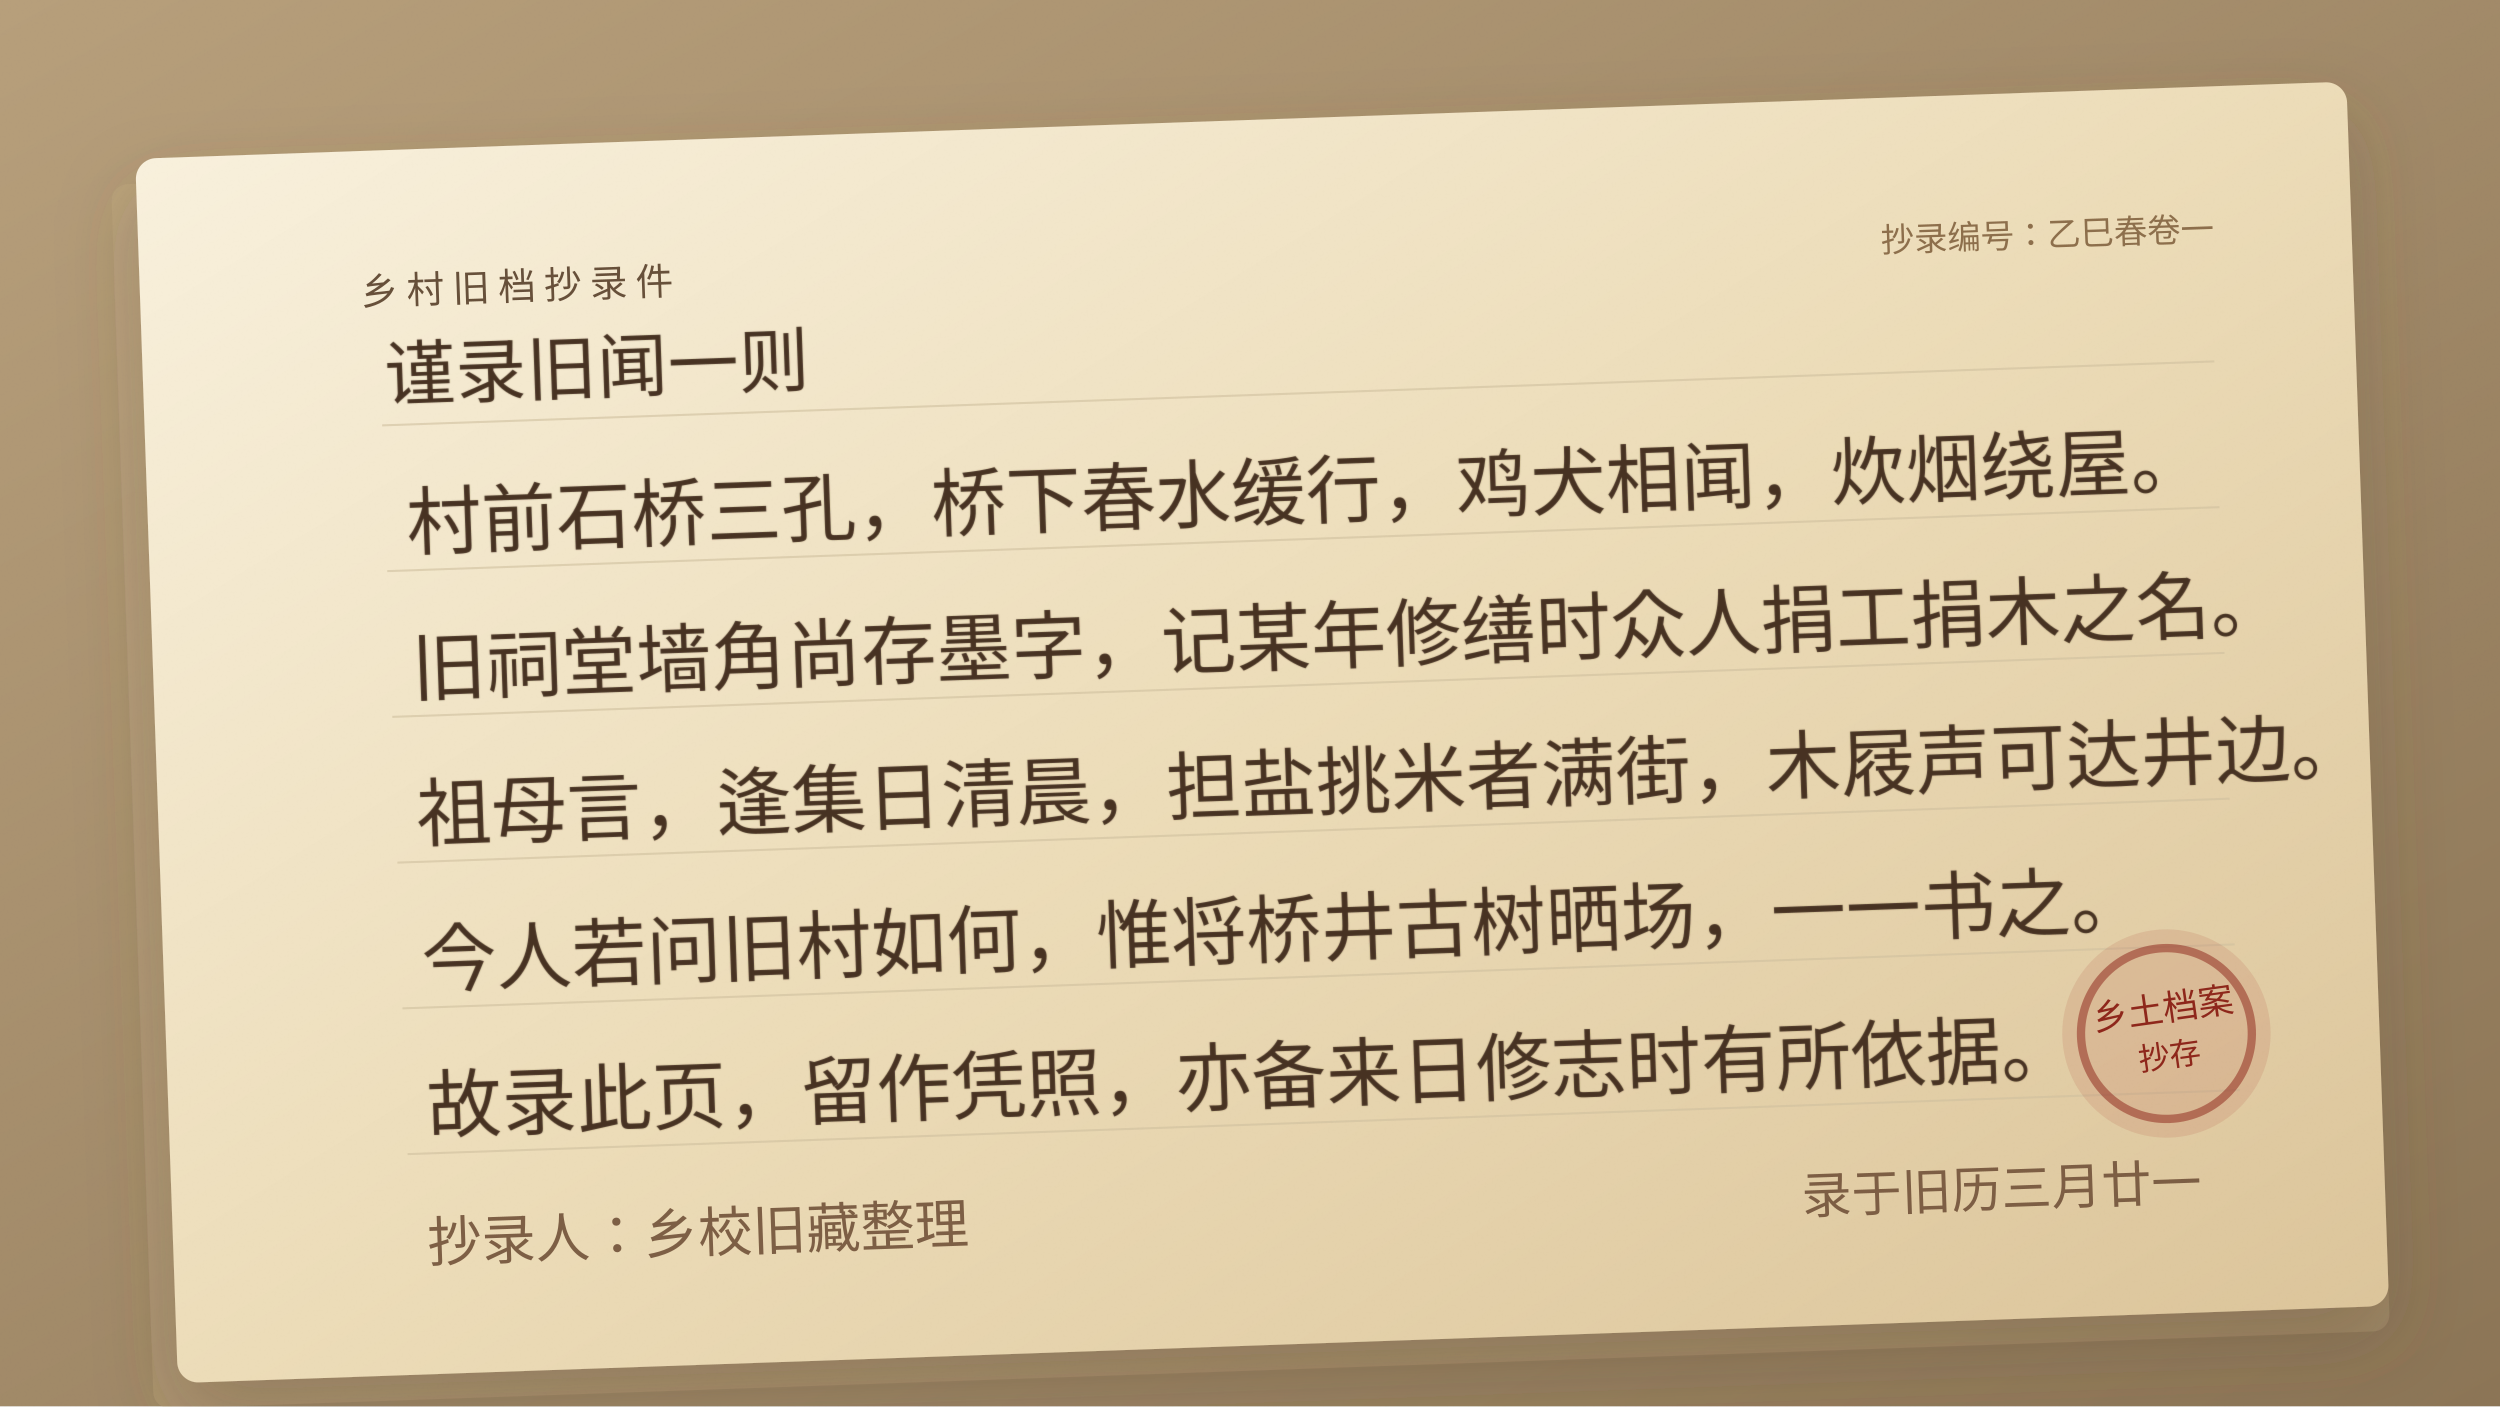
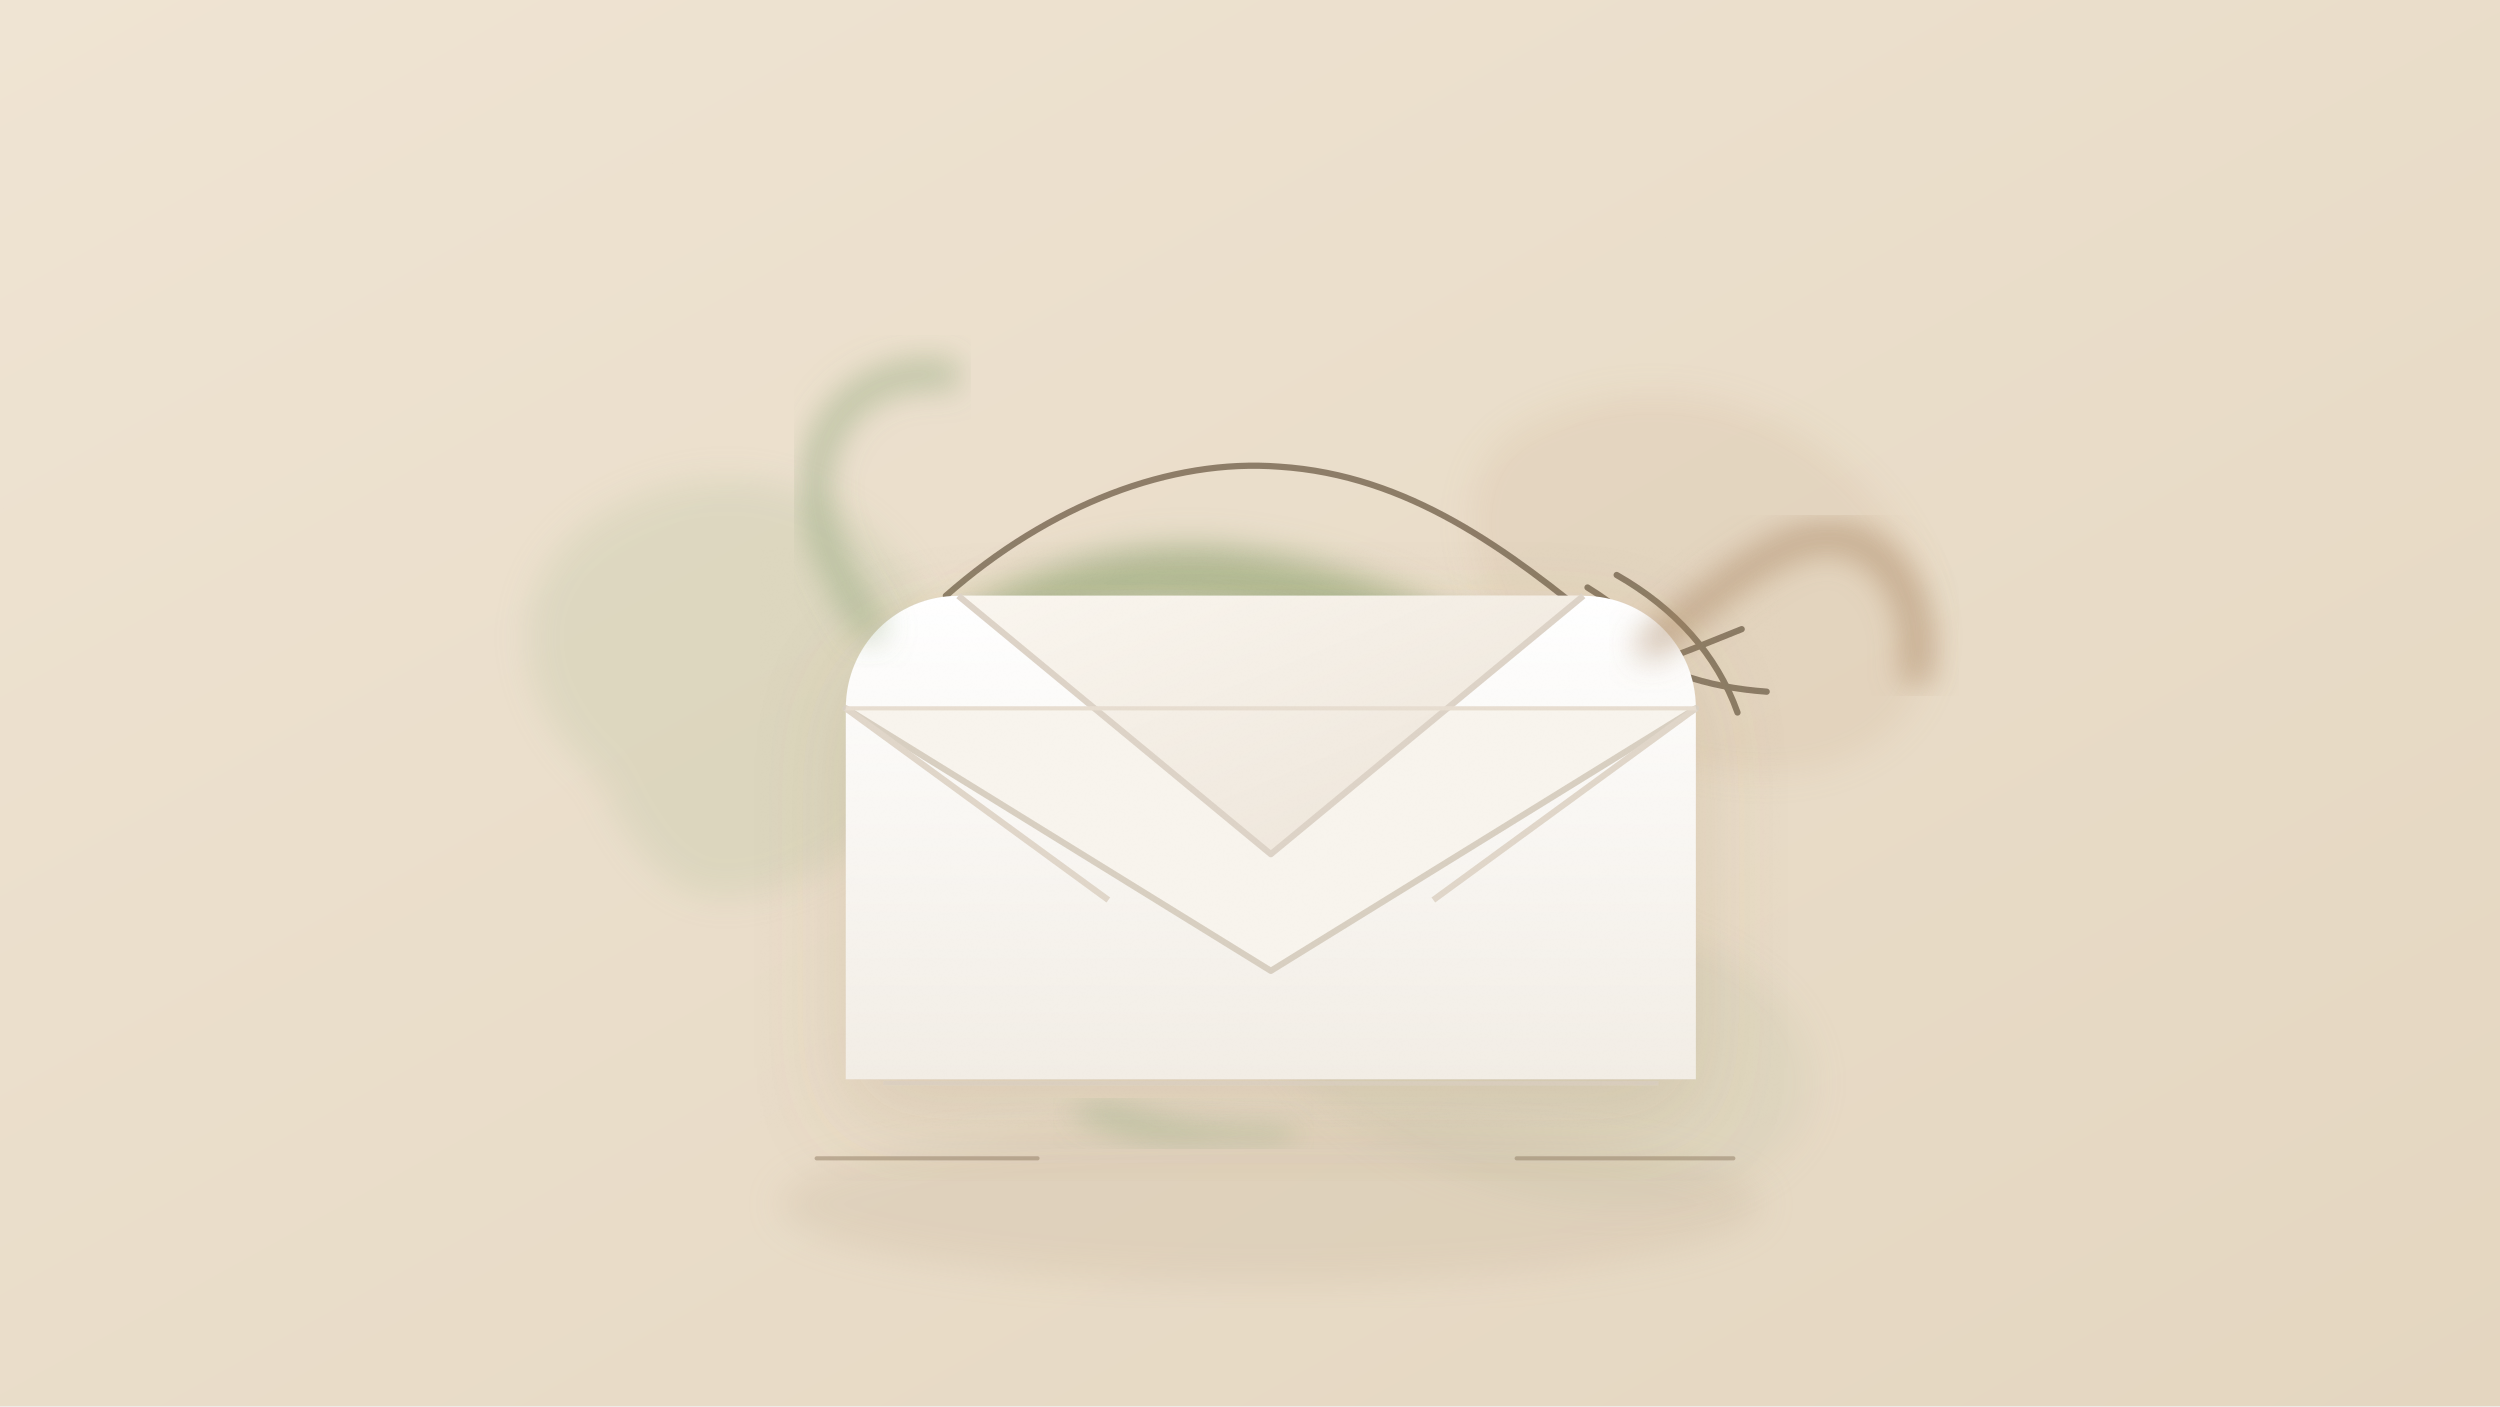
<svg xmlns="http://www.w3.org/2000/svg" viewBox="0 0 1200 675" role="img" aria-labelledby="title desc">
  <defs>
-     <linearGradient id="desk" x1="0" y1="0" x2="1" y2="1">
-       <stop offset="0%" stop-color="#b79f7b" />
-       <stop offset="100%" stop-color="#8c7556" />
+     <linearGradient id="bg" x1="0" y1="0" x2="1" y2="1">
+       <stop offset="0%" stop-color="#efe4d3" />
+       <stop offset="100%" stop-color="#e4d6c0" />
    </linearGradient>
-     <linearGradient id="paper" x1="0" y1="0" x2="1" y2="1">
-       <stop offset="0%" stop-color="#f8f0dc" />
-       <stop offset="50%" stop-color="#ecdcb8" />
-       <stop offset="100%" stop-color="#dcc59b" />
+     <linearGradient id="envelopeShade" x1="0" y1="0" x2="0" y2="1">
+       <stop offset="0%" stop-color="#ffffff" />
+       <stop offset="100%" stop-color="#f2ede5" />
    </linearGradient>
-     <filter id="shadow" x="-20%" y="-20%" width="140%" height="140%">
-       <feDropShadow dx="0" dy="16" stdDeviation="18" flood-color="#5b4830" flood-opacity="0.25" />
+     <linearGradient id="flapShade" x1="0" y1="0" x2="1" y2="1">
+       <stop offset="0%" stop-color="#faf6ef" />
+       <stop offset="100%" stop-color="#ece3d7" />
+     </linearGradient>
+     <filter id="paperShadow" x="-20%" y="-20%" width="140%" height="140%">
+       <feDropShadow dx="0" dy="18" stdDeviation="22" flood-color="#8b7356" flood-opacity="0.16" />
    </filter>
-     <filter id="paperGrain">
-       <feTurbulence type="fractalNoise" baseFrequency="0.85" numOctaves="2" stitchTiles="stitch" result="noise" />
-       <feColorMatrix in="noise" type="saturate" values="0" result="monoNoise" />
-       <feComponentTransfer in="monoNoise" result="softNoise">
-         <feFuncA type="table" tableValues="0 0.04" />
+     <filter id="softGrain">
+       <feTurbulence type="fractalNoise" baseFrequency="0.9" numOctaves="2" stitchTiles="stitch" result="noise" />
+       <feColorMatrix in="noise" type="saturate" values="0" result="mono" />
+       <feComponentTransfer in="mono">
+         <feFuncA type="table" tableValues="0 0.045" />
      </feComponentTransfer>
    </filter>
-     <filter id="inkBleed" x="-10%" y="-10%" width="120%" height="120%">
-       <feGaussianBlur stdDeviation="0.45" />
+     <filter id="waterBlur" x="-15%" y="-15%" width="130%" height="130%">
+       <feGaussianBlur stdDeviation="8" />
    </filter>
  </defs>
-   <rect width="1200" height="675" fill="url(#desk)" />
-   <g transform="translate(52 28) rotate(-2 540 300)">
-     <rect x="10" y="42" width="1074" height="588" rx="8" fill="#cdb288" opacity="0.24" />
-     <rect x="22" y="30" width="1062" height="588" rx="10" fill="url(#paper)" filter="url(#shadow)" />
-     <rect x="22" y="30" width="1062" height="588" rx="10" fill="#fff" opacity="0.08" filter="url(#paperGrain)" />
-     <g fill="none" stroke="#cfbf9e" stroke-width="1" opacity="0.6">
-       <line x1="136" y1="162" x2="1016" y2="162" />
-       <line x1="136" y1="232" x2="1016" y2="232" />
-       <line x1="136" y1="302" x2="1016" y2="302" />
-       <line x1="136" y1="372" x2="1016" y2="372" />
-       <line x1="136" y1="442" x2="1016" y2="442" />
-       <line x1="136" y1="512" x2="1016" y2="512" />
+   <rect width="1200" height="675" fill="url(#bg)" />
+   <rect width="1200" height="675" fill="#fff" opacity="0.05" filter="url(#softGrain)" />
+   <g opacity="0.4" filter="url(#waterBlur)">
+     <path d="M288 374 C242 336 236 268 302 240 C354 216 416 234 444 288 C472 344 430 420 356 430 C330 434 308 420 288 374 Z" fill="#93ad7f" fill-opacity="0.4" />
+     <path d="M728 206 C778 178 842 184 888 226 C930 264 944 326 902 356 C856 388 776 368 734 320 C704 286 692 228 728 206 Z" fill="#b79068" fill-opacity="0.28" />
+     <path d="M646 458 C710 424 800 430 850 474 C886 508 878 558 822 574 C754 592 658 560 620 514 C596 484 604 458 646 458 Z" fill="#9caf8a" fill-opacity="0.26" />
+   </g>
+   <g transform="translate(300 88)">
+     <ellipse cx="310" cy="490" rx="236" ry="38" fill="#b9a48a" opacity="0.18" filter="url(#waterBlur)" />
+     <g transform="translate(0 2)" stroke="#73614c" stroke-width="3" stroke-linecap="round" stroke-linejoin="round" fill="none" opacity="0.78">
+       <path d="M154 196 C204 152 262 130 314 134 C376 138 424 174 470 212 C492 232 520 240 548 242" />
+       <path d="M138 234 C194 202 250 196 300 208 C348 220 398 246 440 242 C474 238 506 224 536 212" />
+       <path d="M178 260 C214 248 254 248 292 258 C330 268 366 286 412 284 C444 282 472 270 502 256" />
+       <path d="M462 192 C488 208 504 228 512 252" />
+       <path d="M476 186 C504 202 524 224 534 252" />
+       <path d="M228 270 L228 230" />
+       <path d="M220 236 C228 220 244 214 258 220 C270 224 278 238 274 252" />
+       <path d="M260 270 L260 236" />
+       <path d="M348 284 L348 242" />
+       <path d="M338 250 C348 230 368 224 384 234 C396 242 400 258 396 272" />
+       <path d="M382 284 L382 248" />
+       <path d="M280 300 C322 312 360 334 390 366" />
+       <path d="M390 366 C412 386 436 396 460 394" />
+       <path d="M196 294 C214 304 230 320 244 342" />
    </g>
-     <text x="128" y="104" fill="#67503a" font-size="18" font-family="SimSun, serif" letter-spacing="4">乡村旧档抄录件</text>
-     <text x="858" y="104" fill="#8d6f4c" font-size="16" font-family="FangSong, STFangsong, serif">抄录编号：乙巳春卷一</text>
-     <g fill="#463222" font-family="STXingkai, Xingkai SC, KaiTi, STKaiti, serif" filter="url(#inkBleed)">
-       <text x="138" y="150" font-size="34">谨录旧闻一则</text>
-       <text x="146" y="222" font-size="36">村前石桥三孔，桥下春水缓行，鸡犬相闻，炊烟绕屋。</text>
-       <text x="146" y="292" font-size="36">旧祠堂墙角尚存墨字，记某年修缮时众人捐工捐木之名。</text>
-       <text x="146" y="362" font-size="36">祖母言，逢集日清晨，担盐挑米者满街，木屐声可达井边。</text>
-       <text x="146" y="432" font-size="36">今人若问旧村如何，惟将桥井古树晒场，一一书之。</text>
-       <text x="146" y="502" font-size="36">故录此页，留作凭照，亦备来日修志时有所依据。</text>
+     <g opacity="0.58" filter="url(#waterBlur)">
+       <path d="M140 222 C176 188 238 168 298 176 C356 184 408 208 456 246 L420 254 C372 226 320 206 270 204 C222 202 182 212 152 236 Z" fill="#89a06c" />
+       <path d="M230 286 C274 264 328 266 372 282 C412 296 446 322 478 354 L436 356 C404 326 364 306 326 302 C286 300 254 306 222 324 Z" fill="#b2865e" fill-opacity="0.55" />
    </g>
-     <g fill="#74553c" font-family="STXingkai, Xingkai SC, KaiTi, STKaiti, serif" opacity="0.92">
-       <text x="144" y="564" font-size="26">抄录人：乡校旧藏整理</text>
-       <text x="804" y="564" font-size="24">录于旧历三月廿一</text>
+     <g filter="url(#paperShadow)">
+       <path d="M160 198 H460 C490 198 514 222 514 252 V430 H106 V252 C106 222 130 198 160 198 Z" fill="url(#envelopeShade)" />
+       <path d="M106 252 L310 378 L514 252" fill="#f8f4ed" />
+       <path d="M106 252 L310 378 L514 252" stroke="#d8cfc1" stroke-width="3" fill="none" stroke-linecap="round" stroke-linejoin="round" />
+       <path d="M106 252 L232 344" stroke="#e0d6c9" stroke-width="3" />
+       <path d="M514 252 L388 344" stroke="#e0d6c9" stroke-width="3" />
+       <path d="M160 198 L310 322 L460 198" fill="url(#flapShade)" stroke="#ddd3c7" stroke-width="3" stroke-linejoin="round" />
+       <path d="M106 252 H514" stroke="#e7ddd0" stroke-width="2" />
+       <path d="M124 432 H496" stroke="#d9cdc0" stroke-width="2" opacity="0.7" />
    </g>
-     <g transform="translate(918 432) rotate(-6)">
-       <circle cx="58" cy="58" r="50" fill="#9e2d1f" opacity="0.12" />
-       <circle cx="58" cy="58" r="41" fill="none" stroke="#8e271b" stroke-width="4" opacity="0.52" />
-       <text x="58" y="52" text-anchor="middle" fill="#8e271b" font-size="17" font-family="SimSun, serif">乡土档案</text>
-       <text x="58" y="74" text-anchor="middle" fill="#8e271b" font-size="15" font-family="SimSun, serif">抄存</text>
+     <g opacity="0.16" filter="url(#softGrain)">
+       <rect x="106" y="198" width="408" height="232" rx="10" fill="#8f7a5d" />
+     </g>
+     <g opacity="0.7">
+       <path d="M118 214 C100 186 88 160 92 136 C98 104 124 88 156 92" stroke="#8ea57a" stroke-width="10" stroke-linecap="round" fill="none" filter="url(#waterBlur)" />
+       <path d="M492 222 C532 188 560 166 584 170 C610 176 624 204 620 236" stroke="#a88460" stroke-width="11" stroke-linecap="round" fill="none" filter="url(#waterBlur)" />
+       <path d="M220 442 C250 456 280 462 316 460" stroke="#98ad86" stroke-width="9" stroke-linecap="round" fill="none" filter="url(#waterBlur)" />
+     </g>
+     <g opacity="0.5" stroke="#8f7b61" stroke-width="2" stroke-linecap="round">
+       <path d="M92 468 H198" />
+       <path d="M428 468 H532" />
    </g>
  </g>
</svg>
